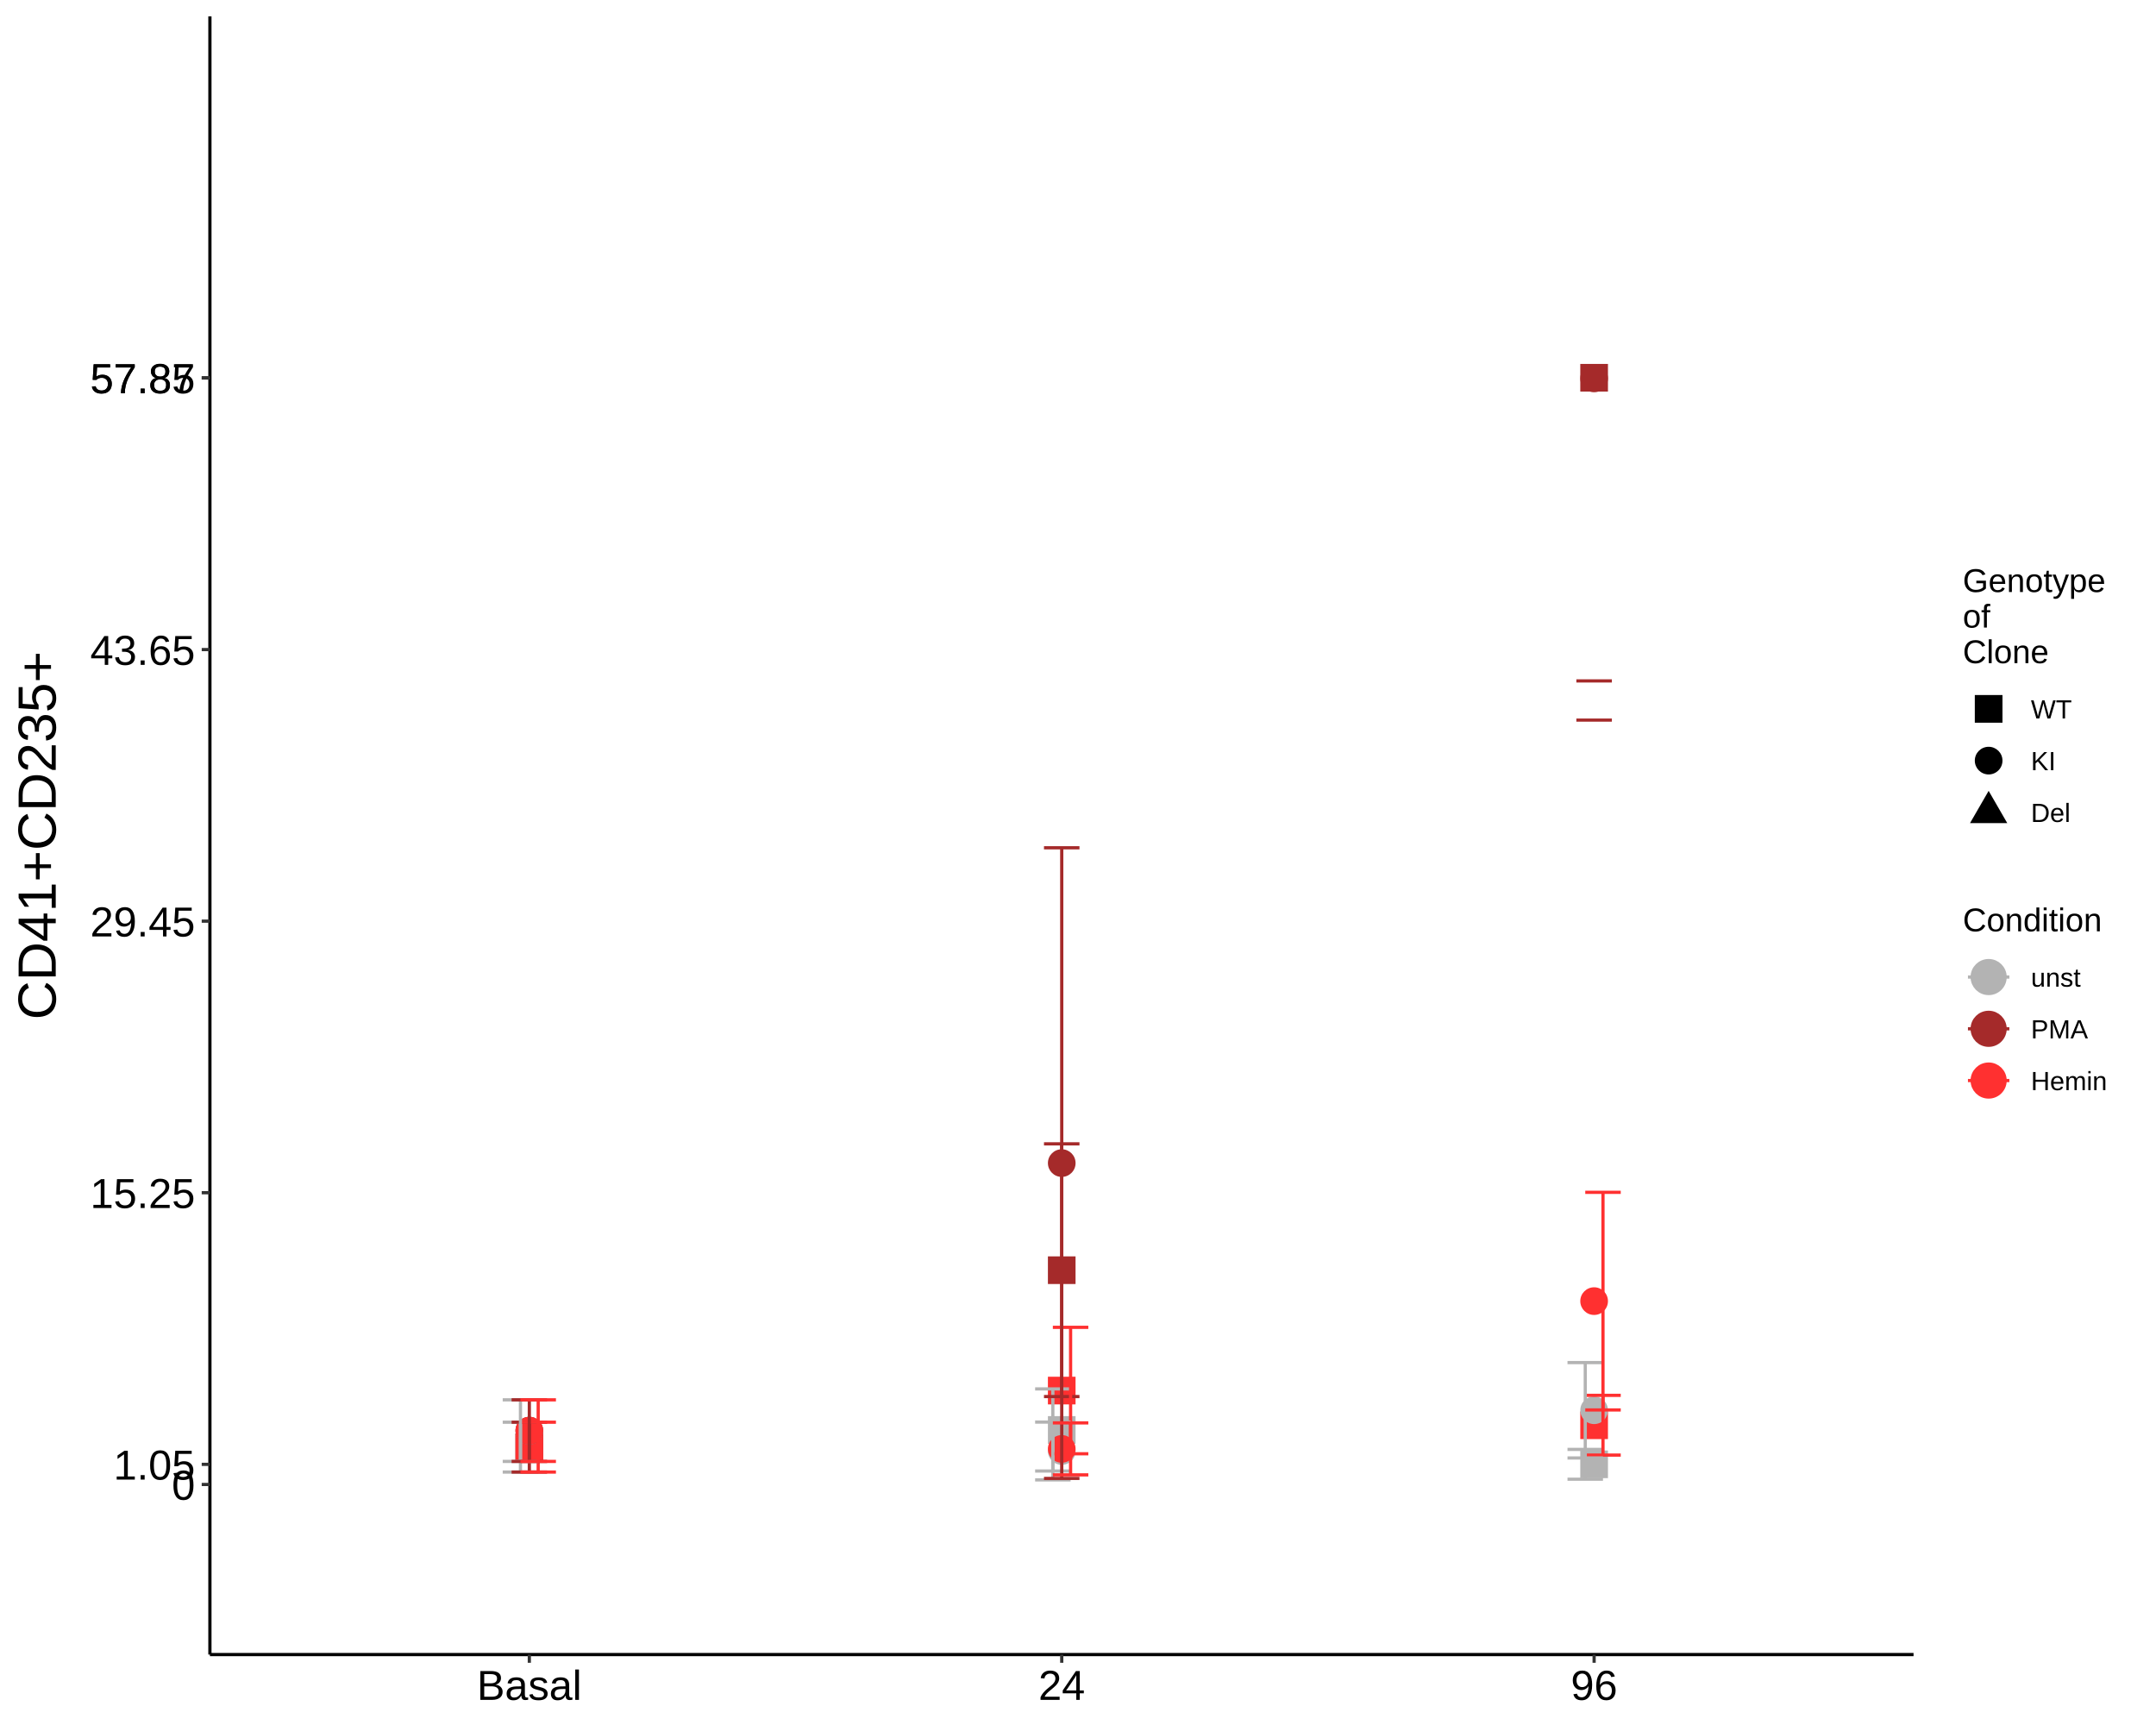
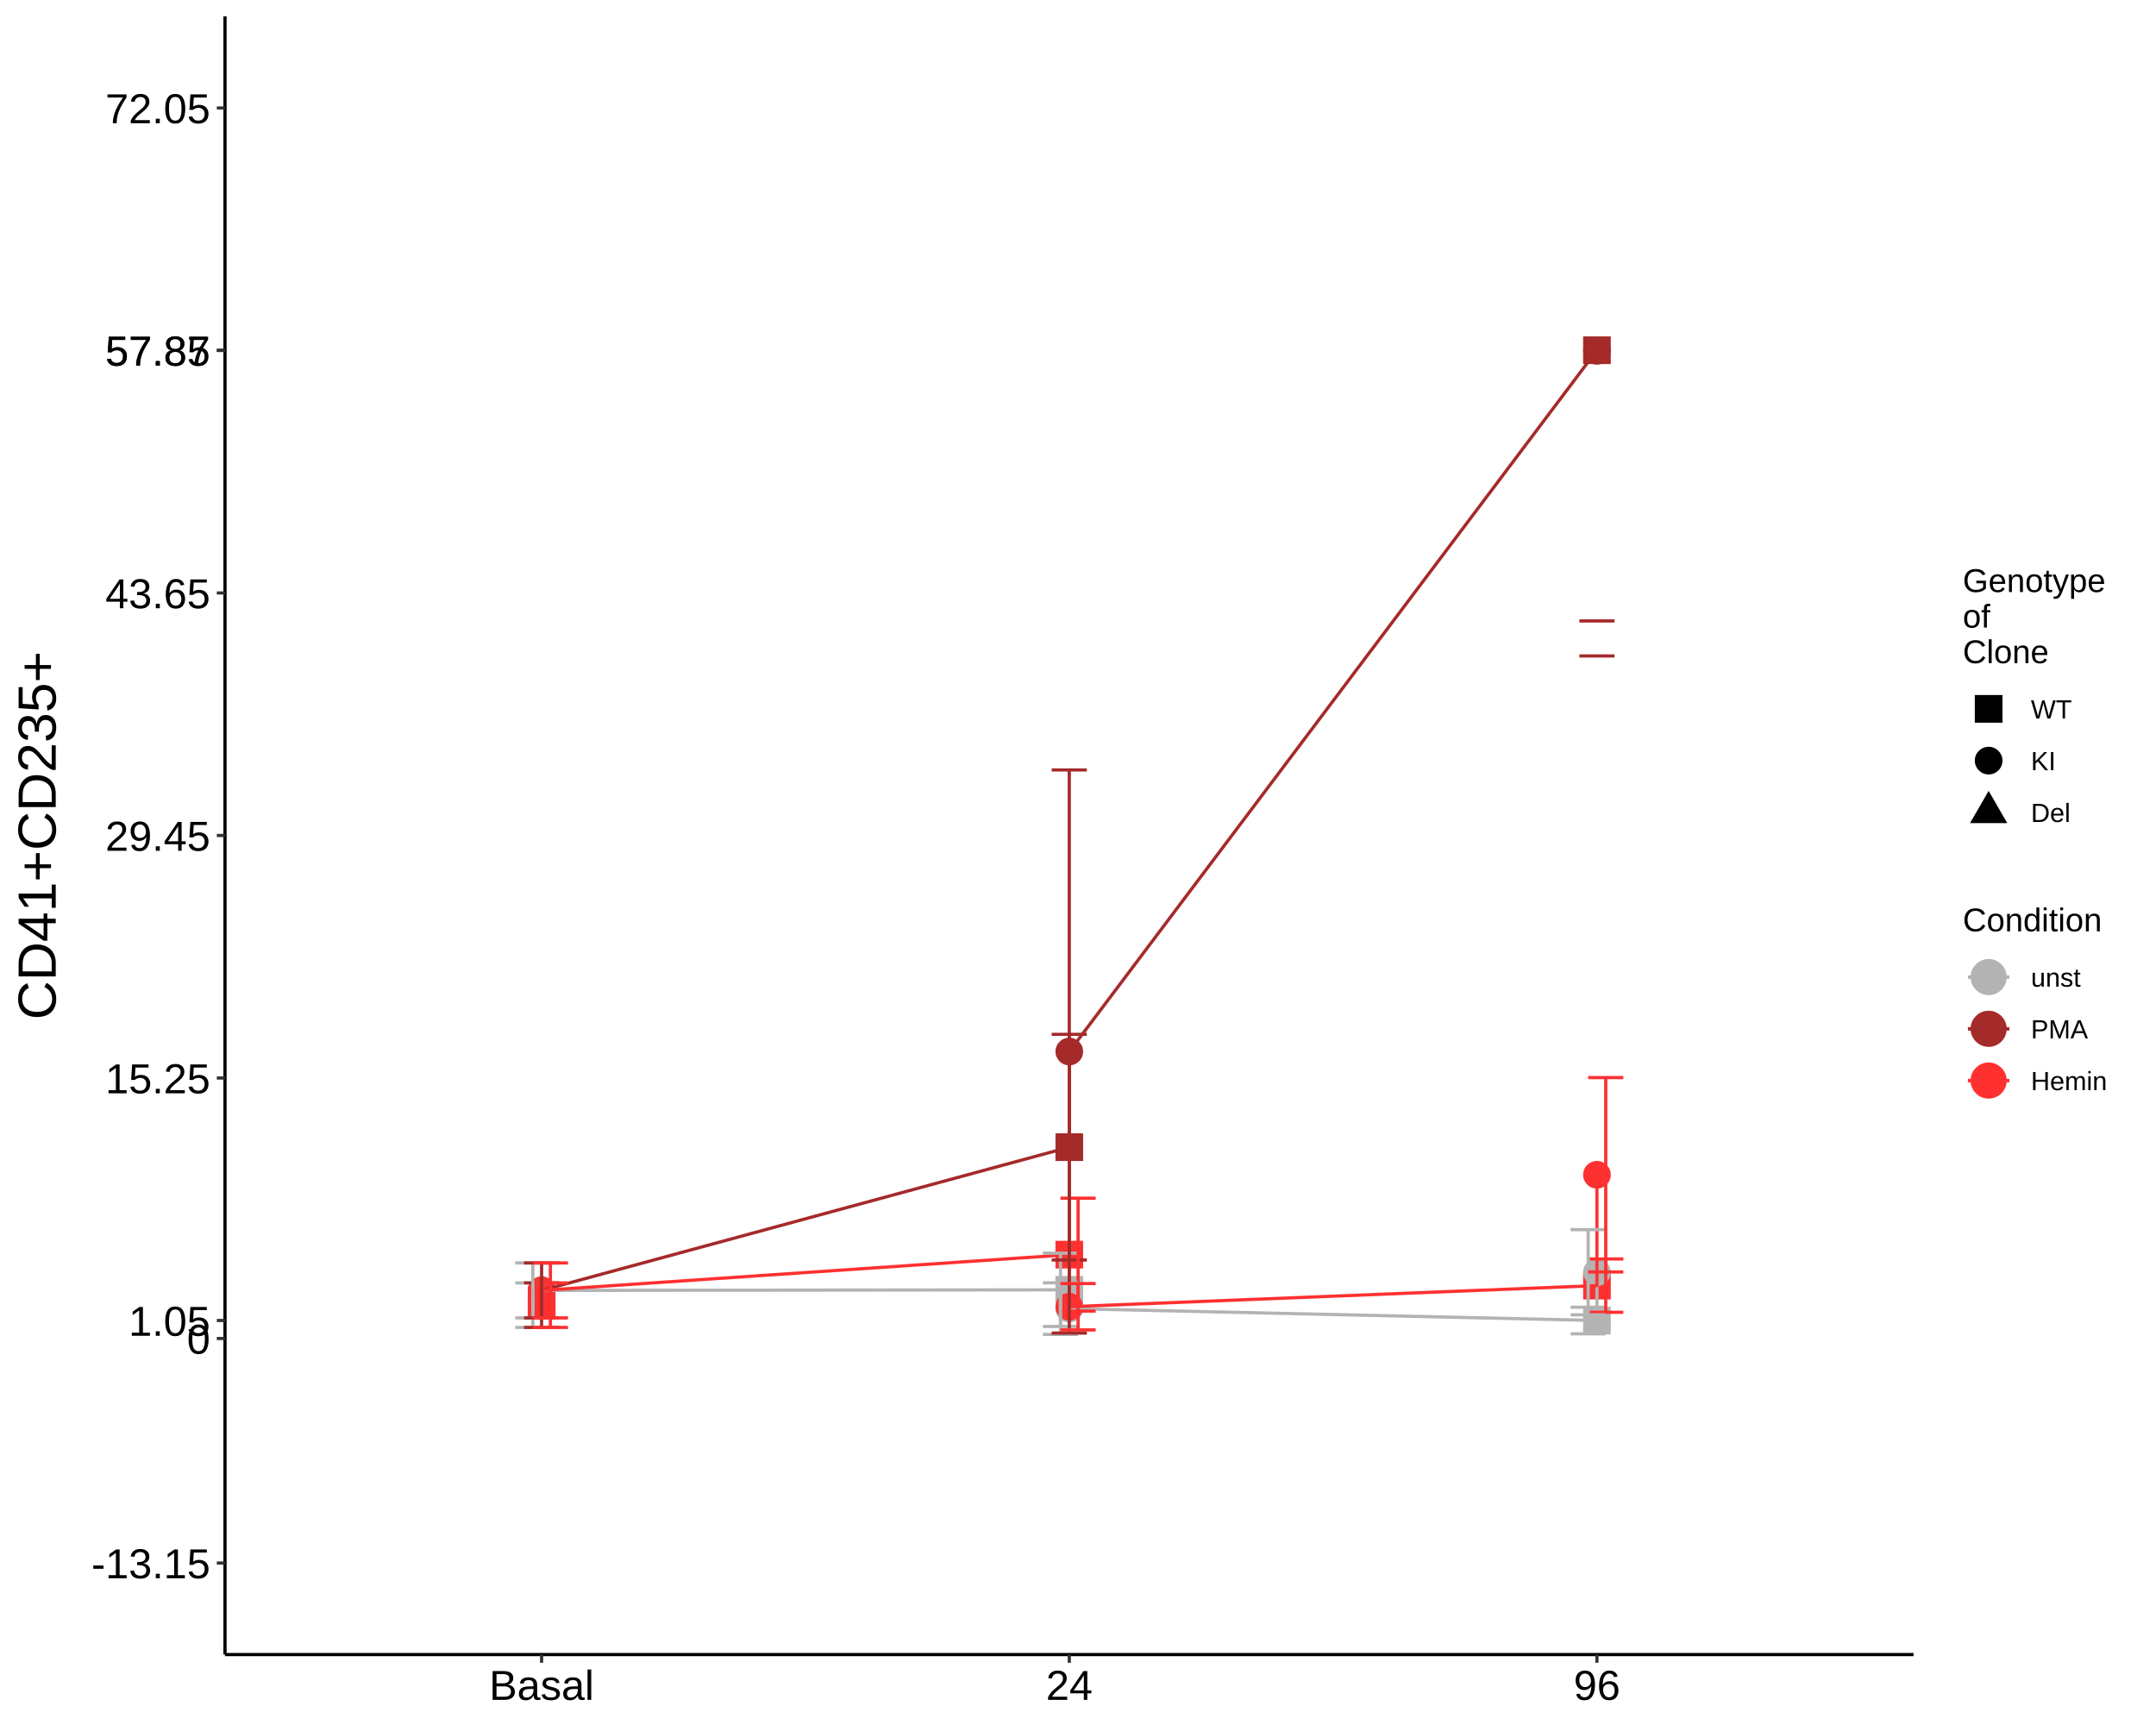
<svg xmlns="http://www.w3.org/2000/svg" class="svglite" width="720.00pt" height="576.00pt" viewBox="0 0 720.00 576.00">
  <defs>
    <style type="text/css">
    .svglite line, .svglite polyline, .svglite polygon, .svglite path, .svglite rect, .svglite circle {
      fill: none;
      stroke: #000000;
      stroke-linecap: round;
      stroke-linejoin: round;
      stroke-miterlimit: 10.00;
    }
  </style>
  </defs>
  <rect width="100%" height="100%" style="stroke: none; fill: #FFFFFF;" />
  <defs>
    <clipPath id="cpMC4wMHw3MjAuMDB8MC4wMHw1NzYuMDA=">
      <rect x="0.00" y="0.00" width="720.00" height="576.00" />
    </clipPath>
  </defs>
  <g clip-path="url(#cpMC4wMHw3MjAuMDB8MC4wMHw1NzYuMDA=)">
    <rect x="0" y="0.00" width="720.00" height="576.00" style="stroke-width: 1.07; stroke: #FFFFFF; fill: #FFFFFF;" />
  </g>
  <defs>
-     <clipPath id="cpNzAuMTB8NjM5LjAzfDUuNDh8NTUyLjQ4">
-       <rect x="70.10" y="5.48" width="568.94" height="547.00" />
+     <clipPath id="cpNzUuMTR8NjM5LjAzfDUuNDh8NTUyLjQ4">
+       <rect x="75.14" y="5.48" width="563.89" height="547.00" />
    </clipPath>
  </defs>
-   <g clip-path="url(#cpNzAuMTB8NjM5LjAzfDUuNDh8NTUyLjQ4)">
-     <rect x="70.10" y="5.48" width="568.94" height="547.00" style="stroke-width: 1.07; stroke: none; fill: #FFFFFF;" />
-     <polygon points="172.15,487.84 181.39,487.84 181.39,478.60 172.15,478.60 " style="stroke-width: 2.83; stroke: none; fill: #B3B3B3;" />
-     <polygon points="349.95,482.10 359.18,482.10 359.18,472.86 349.95,472.86 " style="stroke-width: 2.83; stroke: none; fill: #B3B3B3;" />
-     <polygon points="527.74,493.57 536.98,493.57 536.98,484.34 527.74,484.34 " style="stroke-width: 2.83; stroke: none; fill: #B3B3B3;" />
-     <polygon points="172.15,487.84 181.39,487.84 181.39,478.60 172.15,478.60 " style="stroke-width: 2.83; stroke: none; fill: #A52A2A;" />
-     <polygon points="349.95,428.75 359.18,428.75 359.18,419.52 349.95,419.52 " style="stroke-width: 2.83; stroke: none; fill: #A52A2A;" />
-     <polygon points="527.74,130.75 536.98,130.75 536.98,121.52 527.74,121.52 " style="stroke-width: 2.83; stroke: none; fill: #A52A2A;" />
-     <polygon points="172.15,487.84 181.39,487.84 181.39,478.60 172.15,478.60 " style="stroke-width: 2.83; stroke: none; fill: #FF3030;" />
-     <polygon points="349.95,468.95 359.18,468.95 359.18,459.71 349.95,459.71 " style="stroke-width: 2.83; stroke: none; fill: #FF3030;" />
-     <polygon points="527.74,480.53 536.98,480.53 536.98,471.29 527.74,471.29 " style="stroke-width: 2.83; stroke: none; fill: #FF3030;" />
-     <circle cx="176.77" cy="477.71" r="4.62" style="stroke-width: 2.83; stroke: none; fill: #B3B3B3;" />
-     <circle cx="354.57" cy="484.51" r="4.62" style="stroke-width: 2.83; stroke: none; fill: #B3B3B3;" />
-     <circle cx="532.36" cy="470.90" r="4.62" style="stroke-width: 2.83; stroke: none; fill: #B3B3B3;" />
-     <circle cx="176.77" cy="477.71" r="4.62" style="stroke-width: 2.83; stroke: none; fill: #A52A2A;" />
-     <circle cx="354.57" cy="388.37" r="4.62" style="stroke-width: 2.83; stroke: none; fill: #A52A2A;" />
-     <circle cx="532.36" cy="126.35" r="4.62" style="stroke-width: 2.83; stroke: none; fill: #A52A2A;" />
-     <circle cx="176.77" cy="477.71" r="4.62" style="stroke-width: 2.83; stroke: none; fill: #FF3030;" />
-     <circle cx="354.57" cy="483.81" r="4.62" style="stroke-width: 2.83; stroke: none; fill: #FF3030;" />
-     <circle cx="532.36" cy="434.46" r="4.62" style="stroke-width: 2.83; stroke: none; fill: #FF3030;" />
-     <polyline points="167.88,474.90 179.73,474.90 " style="stroke-width: 1.07; stroke: #B3B3B3; stroke-linecap: butt;" />
-     <polyline points="173.81,474.90 173.81,491.54 " style="stroke-width: 1.07; stroke: #B3B3B3; stroke-linecap: butt;" />
-     <polyline points="167.88,491.54 179.73,491.54 " style="stroke-width: 1.07; stroke: #B3B3B3; stroke-linecap: butt;" />
-     <polyline points="345.68,463.77 357.53,463.77 " style="stroke-width: 1.07; stroke: #B3B3B3; stroke-linecap: butt;" />
-     <polyline points="351.60,463.77 351.60,491.19 " style="stroke-width: 1.07; stroke: #B3B3B3; stroke-linecap: butt;" />
-     <polyline points="345.68,491.19 357.53,491.19 " style="stroke-width: 1.07; stroke: #B3B3B3; stroke-linecap: butt;" />
-     <polyline points="523.47,483.98 535.32,483.98 " style="stroke-width: 1.07; stroke: #B3B3B3; stroke-linecap: butt;" />
-     <polyline points="529.40,483.98 529.40,493.93 " style="stroke-width: 1.07; stroke: #B3B3B3; stroke-linecap: butt;" />
-     <polyline points="523.47,493.93 535.32,493.93 " style="stroke-width: 1.07; stroke: #B3B3B3; stroke-linecap: butt;" />
-     <polyline points="170.85,474.90 182.70,474.90 " style="stroke-width: 1.07; stroke: #A52A2A; stroke-linecap: butt;" />
-     <polyline points="176.77,474.90 176.77,491.54 " style="stroke-width: 1.07; stroke: #A52A2A; stroke-linecap: butt;" />
-     <polyline points="170.85,491.54 182.70,491.54 " style="stroke-width: 1.07; stroke: #A52A2A; stroke-linecap: butt;" />
-     <polyline points="348.64,381.95 360.49,381.95 " style="stroke-width: 1.07; stroke: #A52A2A; stroke-linecap: butt;" />
-     <polyline points="354.57,381.95 354.57,466.33 " style="stroke-width: 1.07; stroke: #A52A2A; stroke-linecap: butt;" />
-     <polyline points="348.64,466.33 360.49,466.33 " style="stroke-width: 1.07; stroke: #A52A2A; stroke-linecap: butt;" />
-     <polyline points="526.43,240.45 538.29,240.45 " style="stroke-width: 1.07; stroke: #A52A2A; stroke-linecap: butt;" />
-     <polyline points="173.81,474.90 185.66,474.90 " style="stroke-width: 1.07; stroke: #FF3030; stroke-linecap: butt;" />
-     <polyline points="179.73,474.90 179.73,491.54 " style="stroke-width: 1.07; stroke: #FF3030; stroke-linecap: butt;" />
-     <polyline points="173.81,491.54 185.66,491.54 " style="stroke-width: 1.07; stroke: #FF3030; stroke-linecap: butt;" />
-     <polyline points="351.60,443.22 363.45,443.22 " style="stroke-width: 1.07; stroke: #FF3030; stroke-linecap: butt;" />
-     <polyline points="357.53,443.22 357.53,485.43 " style="stroke-width: 1.07; stroke: #FF3030; stroke-linecap: butt;" />
-     <polyline points="351.60,485.43 363.45,485.43 " style="stroke-width: 1.07; stroke: #FF3030; stroke-linecap: butt;" />
-     <polyline points="529.40,465.93 541.25,465.93 " style="stroke-width: 1.07; stroke: #FF3030; stroke-linecap: butt;" />
-     <polyline points="535.32,465.93 535.32,485.88 " style="stroke-width: 1.07; stroke: #FF3030; stroke-linecap: butt;" />
-     <polyline points="529.40,485.88 541.25,485.88 " style="stroke-width: 1.07; stroke: #FF3030; stroke-linecap: butt;" />
-     <polyline points="167.88,467.43 179.73,467.43 " style="stroke-width: 1.07; stroke: #B3B3B3; stroke-linecap: butt;" />
-     <polyline points="173.81,467.43 173.81,487.98 " style="stroke-width: 1.07; stroke: #B3B3B3; stroke-linecap: butt;" />
-     <polyline points="167.88,487.98 179.73,487.98 " style="stroke-width: 1.07; stroke: #B3B3B3; stroke-linecap: butt;" />
-     <polyline points="345.68,474.86 357.53,474.86 " style="stroke-width: 1.07; stroke: #B3B3B3; stroke-linecap: butt;" />
-     <polyline points="351.60,474.86 351.60,494.15 " style="stroke-width: 1.07; stroke: #B3B3B3; stroke-linecap: butt;" />
-     <polyline points="345.68,494.15 357.53,494.15 " style="stroke-width: 1.07; stroke: #B3B3B3; stroke-linecap: butt;" />
-     <polyline points="523.47,454.98 535.32,454.98 " style="stroke-width: 1.07; stroke: #B3B3B3; stroke-linecap: butt;" />
-     <polyline points="529.40,454.98 529.40,486.83 " style="stroke-width: 1.07; stroke: #B3B3B3; stroke-linecap: butt;" />
-     <polyline points="523.47,486.83 535.32,486.83 " style="stroke-width: 1.07; stroke: #B3B3B3; stroke-linecap: butt;" />
-     <polyline points="170.85,467.43 182.70,467.43 " style="stroke-width: 1.07; stroke: #A52A2A; stroke-linecap: butt;" />
-     <polyline points="176.77,467.43 176.77,487.98 " style="stroke-width: 1.07; stroke: #A52A2A; stroke-linecap: butt;" />
-     <polyline points="170.85,487.98 182.70,487.98 " style="stroke-width: 1.07; stroke: #A52A2A; stroke-linecap: butt;" />
-     <polyline points="348.64,283.09 360.49,283.09 " style="stroke-width: 1.07; stroke: #A52A2A; stroke-linecap: butt;" />
-     <polyline points="354.57,283.09 354.57,493.66 " style="stroke-width: 1.07; stroke: #A52A2A; stroke-linecap: butt;" />
-     <polyline points="348.64,493.66 360.49,493.66 " style="stroke-width: 1.07; stroke: #A52A2A; stroke-linecap: butt;" />
-     <polyline points="526.43,227.37 538.29,227.37 " style="stroke-width: 1.07; stroke: #A52A2A; stroke-linecap: butt;" />
-     <polyline points="173.81,467.43 185.66,467.43 " style="stroke-width: 1.07; stroke: #FF3030; stroke-linecap: butt;" />
-     <polyline points="179.73,467.43 179.73,487.98 " style="stroke-width: 1.07; stroke: #FF3030; stroke-linecap: butt;" />
-     <polyline points="173.81,487.98 185.66,487.98 " style="stroke-width: 1.07; stroke: #FF3030; stroke-linecap: butt;" />
-     <polyline points="351.60,475.13 363.45,475.13 " style="stroke-width: 1.07; stroke: #FF3030; stroke-linecap: butt;" />
-     <polyline points="357.53,475.13 357.53,492.48 " style="stroke-width: 1.07; stroke: #FF3030; stroke-linecap: butt;" />
-     <polyline points="351.60,492.48 363.45,492.48 " style="stroke-width: 1.07; stroke: #FF3030; stroke-linecap: butt;" />
-     <polyline points="529.40,398.13 541.25,398.13 " style="stroke-width: 1.07; stroke: #FF3030; stroke-linecap: butt;" />
-     <polyline points="535.32,398.13 535.32,470.80 " style="stroke-width: 1.07; stroke: #FF3030; stroke-linecap: butt;" />
-     <polyline points="529.40,470.80 541.25,470.80 " style="stroke-width: 1.07; stroke: #FF3030; stroke-linecap: butt;" />
+   <g clip-path="url(#cpNzUuMTR8NjM5LjAzfDUuNDh8NTUyLjQ4)">
+     <rect x="75.14" y="5.48" width="563.89" height="547.00" style="stroke-width: 1.07; stroke: none; fill: #FFFFFF;" />
+     <polygon points="176.25,440.43 185.49,440.43 185.49,431.19 176.25,431.19 " style="stroke-width: 2.83; stroke: none; fill: #B3B3B3;" />
+     <polygon points="352.47,435.31 361.71,435.31 361.71,426.07 352.47,426.07 " style="stroke-width: 2.83; stroke: none; fill: #B3B3B3;" />
+     <polygon points="528.69,445.55 537.92,445.55 537.92,436.32 528.69,436.32 " style="stroke-width: 2.83; stroke: none; fill: #B3B3B3;" />
+     <polygon points="176.25,440.43 185.49,440.43 185.49,431.19 176.25,431.19 " style="stroke-width: 2.83; stroke: none; fill: #A52A2A;" />
+     <polygon points="352.47,387.67 361.71,387.67 361.71,378.43 352.47,378.43 " style="stroke-width: 2.83; stroke: none; fill: #A52A2A;" />
+     <polygon points="528.69,121.57 537.92,121.57 537.92,112.33 528.69,112.33 " style="stroke-width: 2.83; stroke: none; fill: #A52A2A;" />
+     <polygon points="176.25,440.43 185.49,440.43 185.49,431.19 176.25,431.19 " style="stroke-width: 2.83; stroke: none; fill: #FF3030;" />
+     <polygon points="352.47,423.56 361.71,423.56 361.71,414.32 352.47,414.32 " style="stroke-width: 2.83; stroke: none; fill: #FF3030;" />
+     <polygon points="528.69,433.90 537.92,433.90 537.92,424.66 528.69,424.66 " style="stroke-width: 2.83; stroke: none; fill: #FF3030;" />
+     <circle cx="180.87" cy="430.89" r="4.62" style="stroke-width: 2.83; stroke: none; fill: #B3B3B3;" />
+     <circle cx="357.09" cy="436.96" r="4.62" style="stroke-width: 2.83; stroke: none; fill: #B3B3B3;" />
+     <circle cx="533.30" cy="424.81" r="4.62" style="stroke-width: 2.83; stroke: none; fill: #B3B3B3;" />
+     <circle cx="180.87" cy="430.89" r="4.62" style="stroke-width: 2.83; stroke: none; fill: #A52A2A;" />
+     <circle cx="357.09" cy="351.12" r="4.62" style="stroke-width: 2.83; stroke: none; fill: #A52A2A;" />
+     <circle cx="533.30" cy="117.14" r="4.62" style="stroke-width: 2.83; stroke: none; fill: #A52A2A;" />
+     <circle cx="180.87" cy="430.89" r="4.62" style="stroke-width: 2.83; stroke: none; fill: #FF3030;" />
+     <circle cx="357.09" cy="436.33" r="4.62" style="stroke-width: 2.83; stroke: none; fill: #FF3030;" />
+     <circle cx="533.30" cy="392.27" r="4.62" style="stroke-width: 2.83; stroke: none; fill: #FF3030;" />
+     <polyline points="180.87,435.81 180.87,430.89 357.09,430.69 357.09,436.96 533.30,440.93 533.30,424.81 " style="stroke-width: 1.07; stroke: #B3B3B3; stroke-linecap: butt;" />
+     <polyline points="180.87,435.81 180.87,430.89 357.09,383.05 357.09,351.12 533.30,116.95 533.30,117.14 " style="stroke-width: 1.07; stroke: #A52A2A; stroke-linecap: butt;" />
+     <polyline points="180.87,435.81 180.87,430.89 357.09,418.94 357.09,436.33 533.30,429.28 533.30,392.27 " style="stroke-width: 1.07; stroke: #FF3030; stroke-linecap: butt;" />
+     <polyline points="172.06,428.38 183.81,428.38 " style="stroke-width: 1.07; stroke: #B3B3B3; stroke-linecap: butt;" />
+     <polyline points="177.94,428.38 177.94,443.24 " style="stroke-width: 1.07; stroke: #B3B3B3; stroke-linecap: butt;" />
+     <polyline points="172.06,443.24 183.81,443.24 " style="stroke-width: 1.07; stroke: #B3B3B3; stroke-linecap: butt;" />
+     <polyline points="348.28,418.45 360.03,418.45 " style="stroke-width: 1.07; stroke: #B3B3B3; stroke-linecap: butt;" />
+     <polyline points="354.15,418.45 354.15,442.93 " style="stroke-width: 1.07; stroke: #B3B3B3; stroke-linecap: butt;" />
+     <polyline points="348.28,442.93 360.03,442.93 " style="stroke-width: 1.07; stroke: #B3B3B3; stroke-linecap: butt;" />
+     <polyline points="524.49,436.49 536.24,436.49 " style="stroke-width: 1.07; stroke: #B3B3B3; stroke-linecap: butt;" />
+     <polyline points="530.37,436.49 530.37,445.38 " style="stroke-width: 1.07; stroke: #B3B3B3; stroke-linecap: butt;" />
+     <polyline points="524.49,445.38 536.24,445.38 " style="stroke-width: 1.07; stroke: #B3B3B3; stroke-linecap: butt;" />
+     <polyline points="175.00,428.38 186.75,428.38 " style="stroke-width: 1.07; stroke: #A52A2A; stroke-linecap: butt;" />
+     <polyline points="180.87,428.38 180.87,443.24 " style="stroke-width: 1.07; stroke: #A52A2A; stroke-linecap: butt;" />
+     <polyline points="175.00,443.24 186.75,443.24 " style="stroke-width: 1.07; stroke: #A52A2A; stroke-linecap: butt;" />
+     <polyline points="351.21,345.38 362.96,345.38 " style="stroke-width: 1.07; stroke: #A52A2A; stroke-linecap: butt;" />
+     <polyline points="357.09,345.38 357.09,420.73 " style="stroke-width: 1.07; stroke: #A52A2A; stroke-linecap: butt;" />
+     <polyline points="351.21,420.73 362.96,420.73 " style="stroke-width: 1.07; stroke: #A52A2A; stroke-linecap: butt;" />
+     <polyline points="527.43,219.03 539.18,219.03 " style="stroke-width: 1.07; stroke: #A52A2A; stroke-linecap: butt;" />
+     <polyline points="177.94,428.38 189.68,428.38 " style="stroke-width: 1.07; stroke: #FF3030; stroke-linecap: butt;" />
+     <polyline points="183.81,428.38 183.81,443.24 " style="stroke-width: 1.07; stroke: #FF3030; stroke-linecap: butt;" />
+     <polyline points="177.94,443.24 189.68,443.24 " style="stroke-width: 1.07; stroke: #FF3030; stroke-linecap: butt;" />
+     <polyline points="354.15,400.09 365.90,400.09 " style="stroke-width: 1.07; stroke: #FF3030; stroke-linecap: butt;" />
+     <polyline points="360.03,400.09 360.03,437.79 " style="stroke-width: 1.07; stroke: #FF3030; stroke-linecap: butt;" />
+     <polyline points="354.15,437.79 365.90,437.79 " style="stroke-width: 1.07; stroke: #FF3030; stroke-linecap: butt;" />
+     <polyline points="530.37,420.38 542.12,420.38 " style="stroke-width: 1.07; stroke: #FF3030; stroke-linecap: butt;" />
+     <polyline points="536.24,420.38 536.24,438.19 " style="stroke-width: 1.07; stroke: #FF3030; stroke-linecap: butt;" />
+     <polyline points="530.37,438.19 542.12,438.19 " style="stroke-width: 1.07; stroke: #FF3030; stroke-linecap: butt;" />
+     <polyline points="172.06,421.71 183.81,421.71 " style="stroke-width: 1.07; stroke: #B3B3B3; stroke-linecap: butt;" />
+     <polyline points="177.94,421.71 177.94,440.07 " style="stroke-width: 1.07; stroke: #B3B3B3; stroke-linecap: butt;" />
+     <polyline points="172.06,440.07 183.81,440.07 " style="stroke-width: 1.07; stroke: #B3B3B3; stroke-linecap: butt;" />
+     <polyline points="348.28,428.35 360.03,428.35 " style="stroke-width: 1.07; stroke: #B3B3B3; stroke-linecap: butt;" />
+     <polyline points="354.15,428.35 354.15,445.58 " style="stroke-width: 1.07; stroke: #B3B3B3; stroke-linecap: butt;" />
+     <polyline points="348.28,445.58 360.03,445.58 " style="stroke-width: 1.07; stroke: #B3B3B3; stroke-linecap: butt;" />
+     <polyline points="524.49,410.59 536.24,410.59 " style="stroke-width: 1.07; stroke: #B3B3B3; stroke-linecap: butt;" />
+     <polyline points="530.37,410.59 530.37,439.04 " style="stroke-width: 1.07; stroke: #B3B3B3; stroke-linecap: butt;" />
+     <polyline points="524.49,439.04 536.24,439.04 " style="stroke-width: 1.07; stroke: #B3B3B3; stroke-linecap: butt;" />
+     <polyline points="175.00,421.71 186.75,421.71 " style="stroke-width: 1.07; stroke: #A52A2A; stroke-linecap: butt;" />
+     <polyline points="180.87,421.71 180.87,440.07 " style="stroke-width: 1.07; stroke: #A52A2A; stroke-linecap: butt;" />
+     <polyline points="175.00,440.07 186.75,440.07 " style="stroke-width: 1.07; stroke: #A52A2A; stroke-linecap: butt;" />
+     <polyline points="351.21,257.10 362.96,257.10 " style="stroke-width: 1.07; stroke: #A52A2A; stroke-linecap: butt;" />
+     <polyline points="357.09,257.10 357.09,445.13 " style="stroke-width: 1.07; stroke: #A52A2A; stroke-linecap: butt;" />
+     <polyline points="351.21,445.13 362.96,445.13 " style="stroke-width: 1.07; stroke: #A52A2A; stroke-linecap: butt;" />
+     <polyline points="527.43,207.34 539.18,207.34 " style="stroke-width: 1.07; stroke: #A52A2A; stroke-linecap: butt;" />
+     <polyline points="177.94,421.71 189.68,421.71 " style="stroke-width: 1.07; stroke: #FF3030; stroke-linecap: butt;" />
+     <polyline points="183.81,421.71 183.81,440.07 " style="stroke-width: 1.07; stroke: #FF3030; stroke-linecap: butt;" />
+     <polyline points="177.94,440.07 189.68,440.07 " style="stroke-width: 1.07; stroke: #FF3030; stroke-linecap: butt;" />
+     <polyline points="354.15,428.59 365.90,428.59 " style="stroke-width: 1.07; stroke: #FF3030; stroke-linecap: butt;" />
+     <polyline points="360.03,428.59 360.03,444.08 " style="stroke-width: 1.07; stroke: #FF3030; stroke-linecap: butt;" />
+     <polyline points="354.15,444.08 365.90,444.08 " style="stroke-width: 1.07; stroke: #FF3030; stroke-linecap: butt;" />
+     <polyline points="530.37,359.83 542.12,359.83 " style="stroke-width: 1.07; stroke: #FF3030; stroke-linecap: butt;" />
+     <polyline points="536.24,359.83 536.24,424.72 " style="stroke-width: 1.07; stroke: #FF3030; stroke-linecap: butt;" />
+     <polyline points="530.37,424.72 542.12,424.72 " style="stroke-width: 1.07; stroke: #FF3030; stroke-linecap: butt;" />
  </g>
  <g clip-path="url(#cpMC4wMHw3MjAuMDB8MC4wMHw1NzYuMDA=)">
-     <polyline points="70.10,552.48 70.10,5.48 " style="stroke-width: 1.07; stroke-linecap: butt;" />
-     <text x="65.16" y="500.78" text-anchor="end" style="font-size: 14.00px; font-family: Arimo;" textLength="8.91px" lengthAdjust="spacingAndGlyphs">0</text>
-     <text x="65.16" y="494.06" text-anchor="end" style="font-size: 14.00px; font-family: Arimo;" textLength="31.17px" lengthAdjust="spacingAndGlyphs">1.05</text>
-     <text x="65.16" y="403.37" text-anchor="end" style="font-size: 14.00px; font-family: Arimo;" textLength="40.08px" lengthAdjust="spacingAndGlyphs">15.25</text>
-     <text x="65.16" y="312.69" text-anchor="end" style="font-size: 14.00px; font-family: Arimo;" textLength="40.08px" lengthAdjust="spacingAndGlyphs">29.45</text>
-     <text x="65.16" y="222.01" text-anchor="end" style="font-size: 14.00px; font-family: Arimo;" textLength="40.08px" lengthAdjust="spacingAndGlyphs">43.65</text>
-     <text x="65.16" y="131.32" text-anchor="end" style="font-size: 14.00px; font-family: Arimo;" textLength="40.08px" lengthAdjust="spacingAndGlyphs">57.85</text>
-     <text x="65.16" y="131.24" text-anchor="end" style="font-size: 14.00px; font-family: Arimo;" textLength="40.08px" lengthAdjust="spacingAndGlyphs">57.87</text>
-     <polyline points="67.36,495.68 70.10,495.68 " style="stroke-width: 1.07; stroke: #333333; stroke-linecap: butt;" />
-     <polyline points="67.36,488.96 70.10,488.96 " style="stroke-width: 1.07; stroke: #333333; stroke-linecap: butt;" />
-     <polyline points="67.36,398.27 70.10,398.27 " style="stroke-width: 1.07; stroke: #333333; stroke-linecap: butt;" />
-     <polyline points="67.36,307.59 70.10,307.59 " style="stroke-width: 1.07; stroke: #333333; stroke-linecap: butt;" />
-     <polyline points="67.36,216.90 70.10,216.90 " style="stroke-width: 1.07; stroke: #333333; stroke-linecap: butt;" />
-     <polyline points="67.36,126.22 70.10,126.22 " style="stroke-width: 1.07; stroke: #333333; stroke-linecap: butt;" />
-     <polyline points="67.36,126.14 70.10,126.14 " style="stroke-width: 1.07; stroke: #333333; stroke-linecap: butt;" />
-     <polyline points="70.10,552.48 639.03,552.48 " style="stroke-width: 1.07; stroke-linecap: butt;" />
-     <polyline points="176.77,555.22 176.77,552.48 " style="stroke-width: 1.07; stroke: #333333; stroke-linecap: butt;" />
-     <polyline points="354.57,555.22 354.57,552.48 " style="stroke-width: 1.07; stroke: #333333; stroke-linecap: butt;" />
-     <polyline points="532.36,555.22 532.36,552.48 " style="stroke-width: 1.07; stroke: #333333; stroke-linecap: butt;" />
-     <text x="176.77" y="567.61" text-anchor="middle" style="font-size: 14.00px; font-family: Arimo;" textLength="37.94px" lengthAdjust="spacingAndGlyphs">Basal</text>
-     <text x="354.57" y="567.61" text-anchor="middle" style="font-size: 14.00px; font-family: Arimo;" textLength="17.81px" lengthAdjust="spacingAndGlyphs">24</text>
-     <text x="532.36" y="567.61" text-anchor="middle" style="font-size: 14.00px; font-family: Arimo;" textLength="17.81px" lengthAdjust="spacingAndGlyphs">96</text>
+     <polyline points="75.14,552.48 75.14,5.48 " style="stroke-width: 1.07; stroke-linecap: butt;" />
+     <text x="70.21" y="527.01" text-anchor="end" style="font-size: 14.00px; font-family: Arimo;" textLength="45.12px" lengthAdjust="spacingAndGlyphs">-13.15</text>
+     <text x="70.21" y="452.04" text-anchor="end" style="font-size: 14.00px; font-family: Arimo;" textLength="8.91px" lengthAdjust="spacingAndGlyphs">0</text>
+     <text x="70.21" y="446.04" text-anchor="end" style="font-size: 14.00px; font-family: Arimo;" textLength="31.17px" lengthAdjust="spacingAndGlyphs">1.05</text>
+     <text x="70.21" y="365.06" text-anchor="end" style="font-size: 14.00px; font-family: Arimo;" textLength="40.08px" lengthAdjust="spacingAndGlyphs">15.25</text>
+     <text x="70.21" y="284.08" text-anchor="end" style="font-size: 14.00px; font-family: Arimo;" textLength="40.08px" lengthAdjust="spacingAndGlyphs">29.45</text>
+     <text x="70.21" y="203.10" text-anchor="end" style="font-size: 14.00px; font-family: Arimo;" textLength="40.08px" lengthAdjust="spacingAndGlyphs">43.65</text>
+     <text x="70.21" y="122.12" text-anchor="end" style="font-size: 14.00px; font-family: Arimo;" textLength="40.08px" lengthAdjust="spacingAndGlyphs">57.85</text>
+     <text x="70.21" y="122.05" text-anchor="end" style="font-size: 14.00px; font-family: Arimo;" textLength="40.08px" lengthAdjust="spacingAndGlyphs">57.87</text>
+     <text x="70.21" y="41.15" text-anchor="end" style="font-size: 14.00px; font-family: Arimo;" textLength="40.08px" lengthAdjust="spacingAndGlyphs">72.05</text>
+     <polyline points="72.40,521.91 75.14,521.91 " style="stroke-width: 1.07; stroke: #333333; stroke-linecap: butt;" />
+     <polyline points="72.40,446.94 75.14,446.94 " style="stroke-width: 1.07; stroke: #333333; stroke-linecap: butt;" />
+     <polyline points="72.40,440.93 75.14,440.93 " style="stroke-width: 1.07; stroke: #333333; stroke-linecap: butt;" />
+     <polyline points="72.40,359.96 75.14,359.96 " style="stroke-width: 1.07; stroke: #333333; stroke-linecap: butt;" />
+     <polyline points="72.40,278.98 75.14,278.98 " style="stroke-width: 1.07; stroke: #333333; stroke-linecap: butt;" />
+     <polyline points="72.40,198.00 75.14,198.00 " style="stroke-width: 1.07; stroke: #333333; stroke-linecap: butt;" />
+     <polyline points="72.40,117.02 75.14,117.02 " style="stroke-width: 1.07; stroke: #333333; stroke-linecap: butt;" />
+     <polyline points="72.40,116.95 75.14,116.95 " style="stroke-width: 1.07; stroke: #333333; stroke-linecap: butt;" />
+     <polyline points="72.40,36.05 75.14,36.05 " style="stroke-width: 1.07; stroke: #333333; stroke-linecap: butt;" />
+     <polyline points="75.14,552.48 639.03,552.48 " style="stroke-width: 1.07; stroke-linecap: butt;" />
+     <polyline points="180.87,555.22 180.87,552.48 " style="stroke-width: 1.07; stroke: #333333; stroke-linecap: butt;" />
+     <polyline points="357.09,555.22 357.09,552.48 " style="stroke-width: 1.07; stroke: #333333; stroke-linecap: butt;" />
+     <polyline points="533.30,555.22 533.30,552.48 " style="stroke-width: 1.07; stroke: #333333; stroke-linecap: butt;" />
+     <text x="180.87" y="567.61" text-anchor="middle" style="font-size: 14.00px; font-family: Arimo;" textLength="37.94px" lengthAdjust="spacingAndGlyphs">Basal</text>
+     <text x="357.09" y="567.61" text-anchor="middle" style="font-size: 14.00px; font-family: Arimo;" textLength="17.81px" lengthAdjust="spacingAndGlyphs">24</text>
+     <text x="533.30" y="567.61" text-anchor="middle" style="font-size: 14.00px; font-family: Arimo;" textLength="17.81px" lengthAdjust="spacingAndGlyphs">96</text>
    <text transform="translate(18.61,278.98) rotate(-90)" text-anchor="middle" style="font-size: 18.00px; font-family: Arimo;" textLength="140.31px" lengthAdjust="spacingAndGlyphs">CD41+CD235+</text>
    <rect x="649.99" y="183.03" width="64.53" height="102.35" style="stroke-width: 1.07; stroke: none; fill: #FFFFFF;" />
    <text x="655.47" y="197.68" style="font-size: 11.00px; font-family: Arimo;" textLength="53.57px" lengthAdjust="spacingAndGlyphs">Genotype</text>
    <text x="655.47" y="209.56" style="font-size: 11.00px; font-family: Arimo;" textLength="10.61px" lengthAdjust="spacingAndGlyphs">of</text>
    <text x="655.47" y="221.44" style="font-size: 11.00px; font-family: Arimo;" textLength="31.21px" lengthAdjust="spacingAndGlyphs">Clone</text>
    <polygon points="659.49,241.32 668.73,241.32 668.73,232.08 659.49,232.08 " style="stroke-width: 2.83; stroke: none; fill: #000000;" />
    <circle cx="664.11" cy="253.98" r="4.62" style="stroke-width: 2.83; stroke: none; fill: #000000;" />
    <polygon points="664.11,264.08 670.33,274.85 657.89,274.85 " style="stroke-width: 2.83; stroke: none; fill: #000000;" />
    <text x="678.23" y="239.91" style="font-size: 8.80px; font-family: Arimo;" textLength="14.07px" lengthAdjust="spacingAndGlyphs">WT</text>
    <text x="678.23" y="257.19" style="font-size: 8.80px; font-family: Arimo;" textLength="8.36px" lengthAdjust="spacingAndGlyphs">KI</text>
    <text x="678.23" y="274.47" style="font-size: 8.80px; font-family: Arimo;" textLength="14.64px" lengthAdjust="spacingAndGlyphs">Del</text>
    <rect x="649.99" y="296.34" width="63.46" height="78.59" style="stroke-width: 1.07; stroke: none; fill: #FFFFFF;" />
    <text x="655.47" y="310.98" style="font-size: 11.00px; font-family: Arimo;" textLength="52.50px" lengthAdjust="spacingAndGlyphs">Condition</text>
    <circle cx="664.11" cy="326.25" r="4.62" style="stroke-width: 2.83; stroke: #B3B3B3; fill: #B3B3B3;" />
    <line x1="657.20" y1="326.25" x2="671.03" y2="326.25" style="stroke-width: 1.07; stroke: #B3B3B3; stroke-linecap: butt;" />
+     <line x1="657.20" y1="326.25" x2="671.03" y2="326.25" style="stroke-width: 1.07; stroke: #B3B3B3; stroke-linecap: butt;" />
    <circle cx="664.11" cy="343.53" r="4.62" style="stroke-width: 2.83; stroke: #A52A2A; fill: #A52A2A;" />
    <line x1="657.20" y1="343.53" x2="671.03" y2="343.53" style="stroke-width: 1.07; stroke: #A52A2A; stroke-linecap: butt;" />
+     <line x1="657.20" y1="343.53" x2="671.03" y2="343.53" style="stroke-width: 1.07; stroke: #A52A2A; stroke-linecap: butt;" />
    <circle cx="664.11" cy="360.81" r="4.62" style="stroke-width: 2.83; stroke: #FF3030; fill: #FF3030;" />
+     <line x1="657.20" y1="360.81" x2="671.03" y2="360.81" style="stroke-width: 1.07; stroke: #FF3030; stroke-linecap: butt;" />
    <line x1="657.20" y1="360.81" x2="671.03" y2="360.81" style="stroke-width: 1.07; stroke: #FF3030; stroke-linecap: butt;" />
    <text x="678.23" y="329.46" style="font-size: 8.80px; font-family: Arimo;" textLength="19.18px" lengthAdjust="spacingAndGlyphs">unst</text>
    <text x="678.23" y="346.74" style="font-size: 8.80px; font-family: Arimo;" textLength="18.91px" lengthAdjust="spacingAndGlyphs">PMA</text>
    <text x="678.23" y="364.02" style="font-size: 8.80px; font-family: Arimo;" textLength="28.62px" lengthAdjust="spacingAndGlyphs">Hemin</text>
  </g>
</svg>
